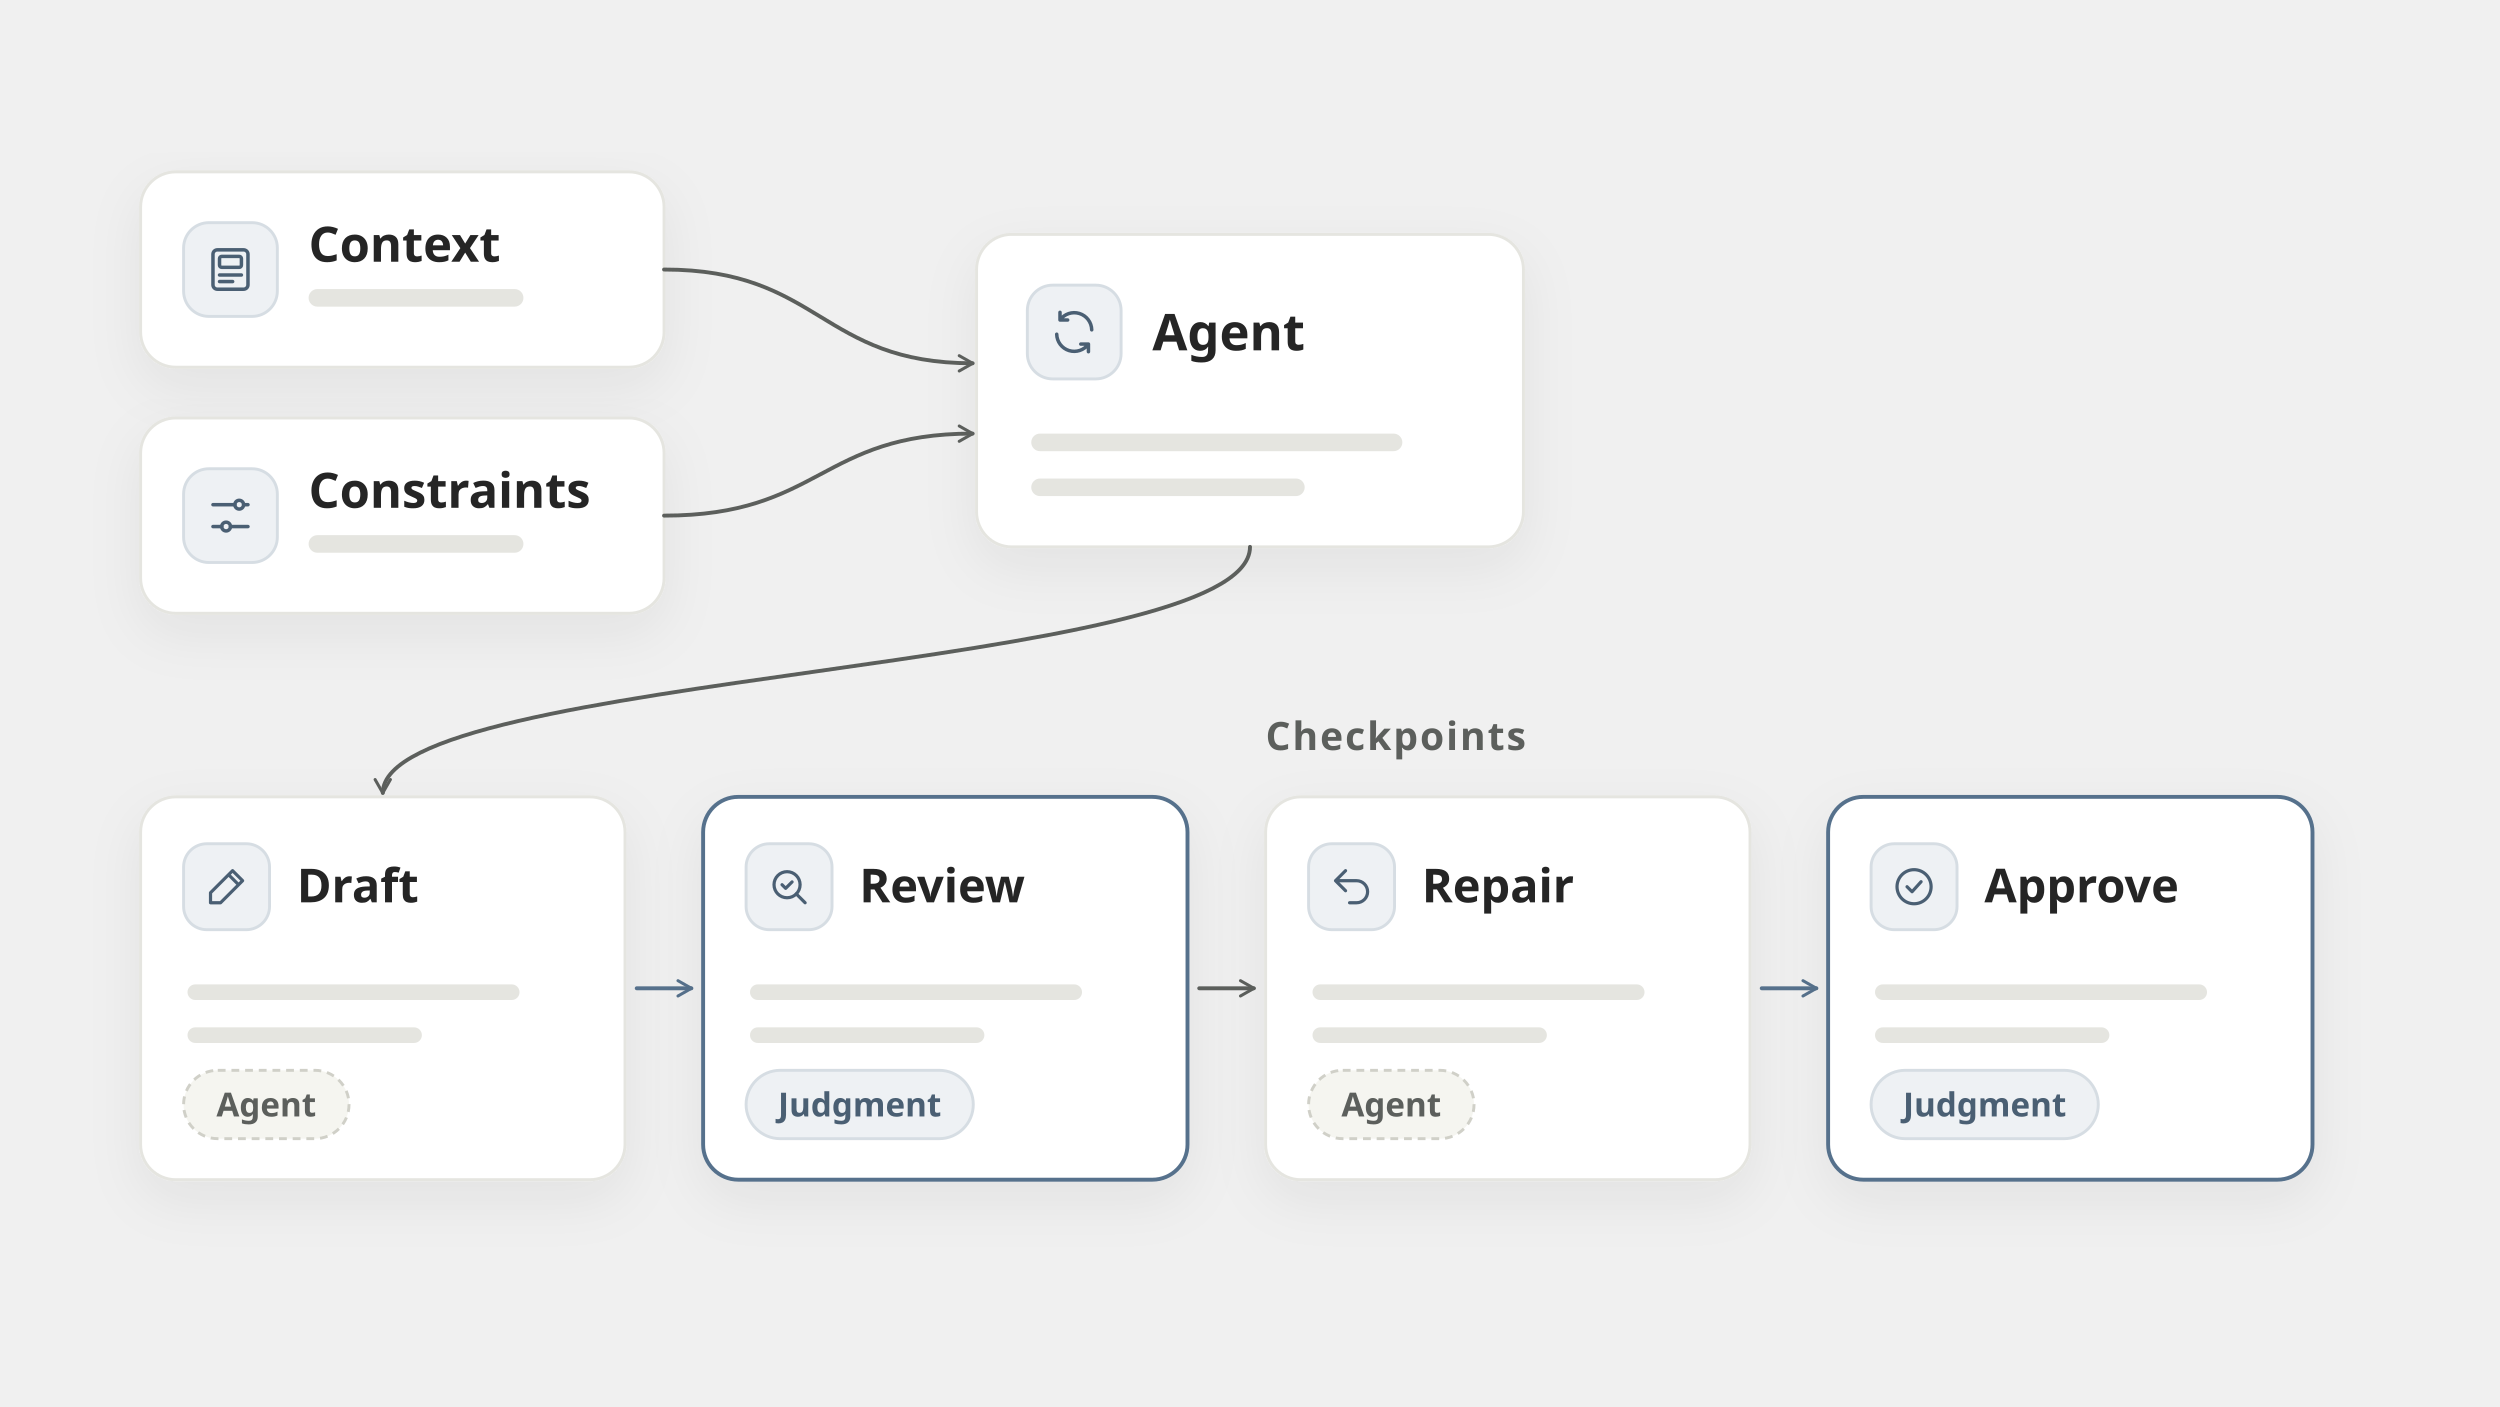
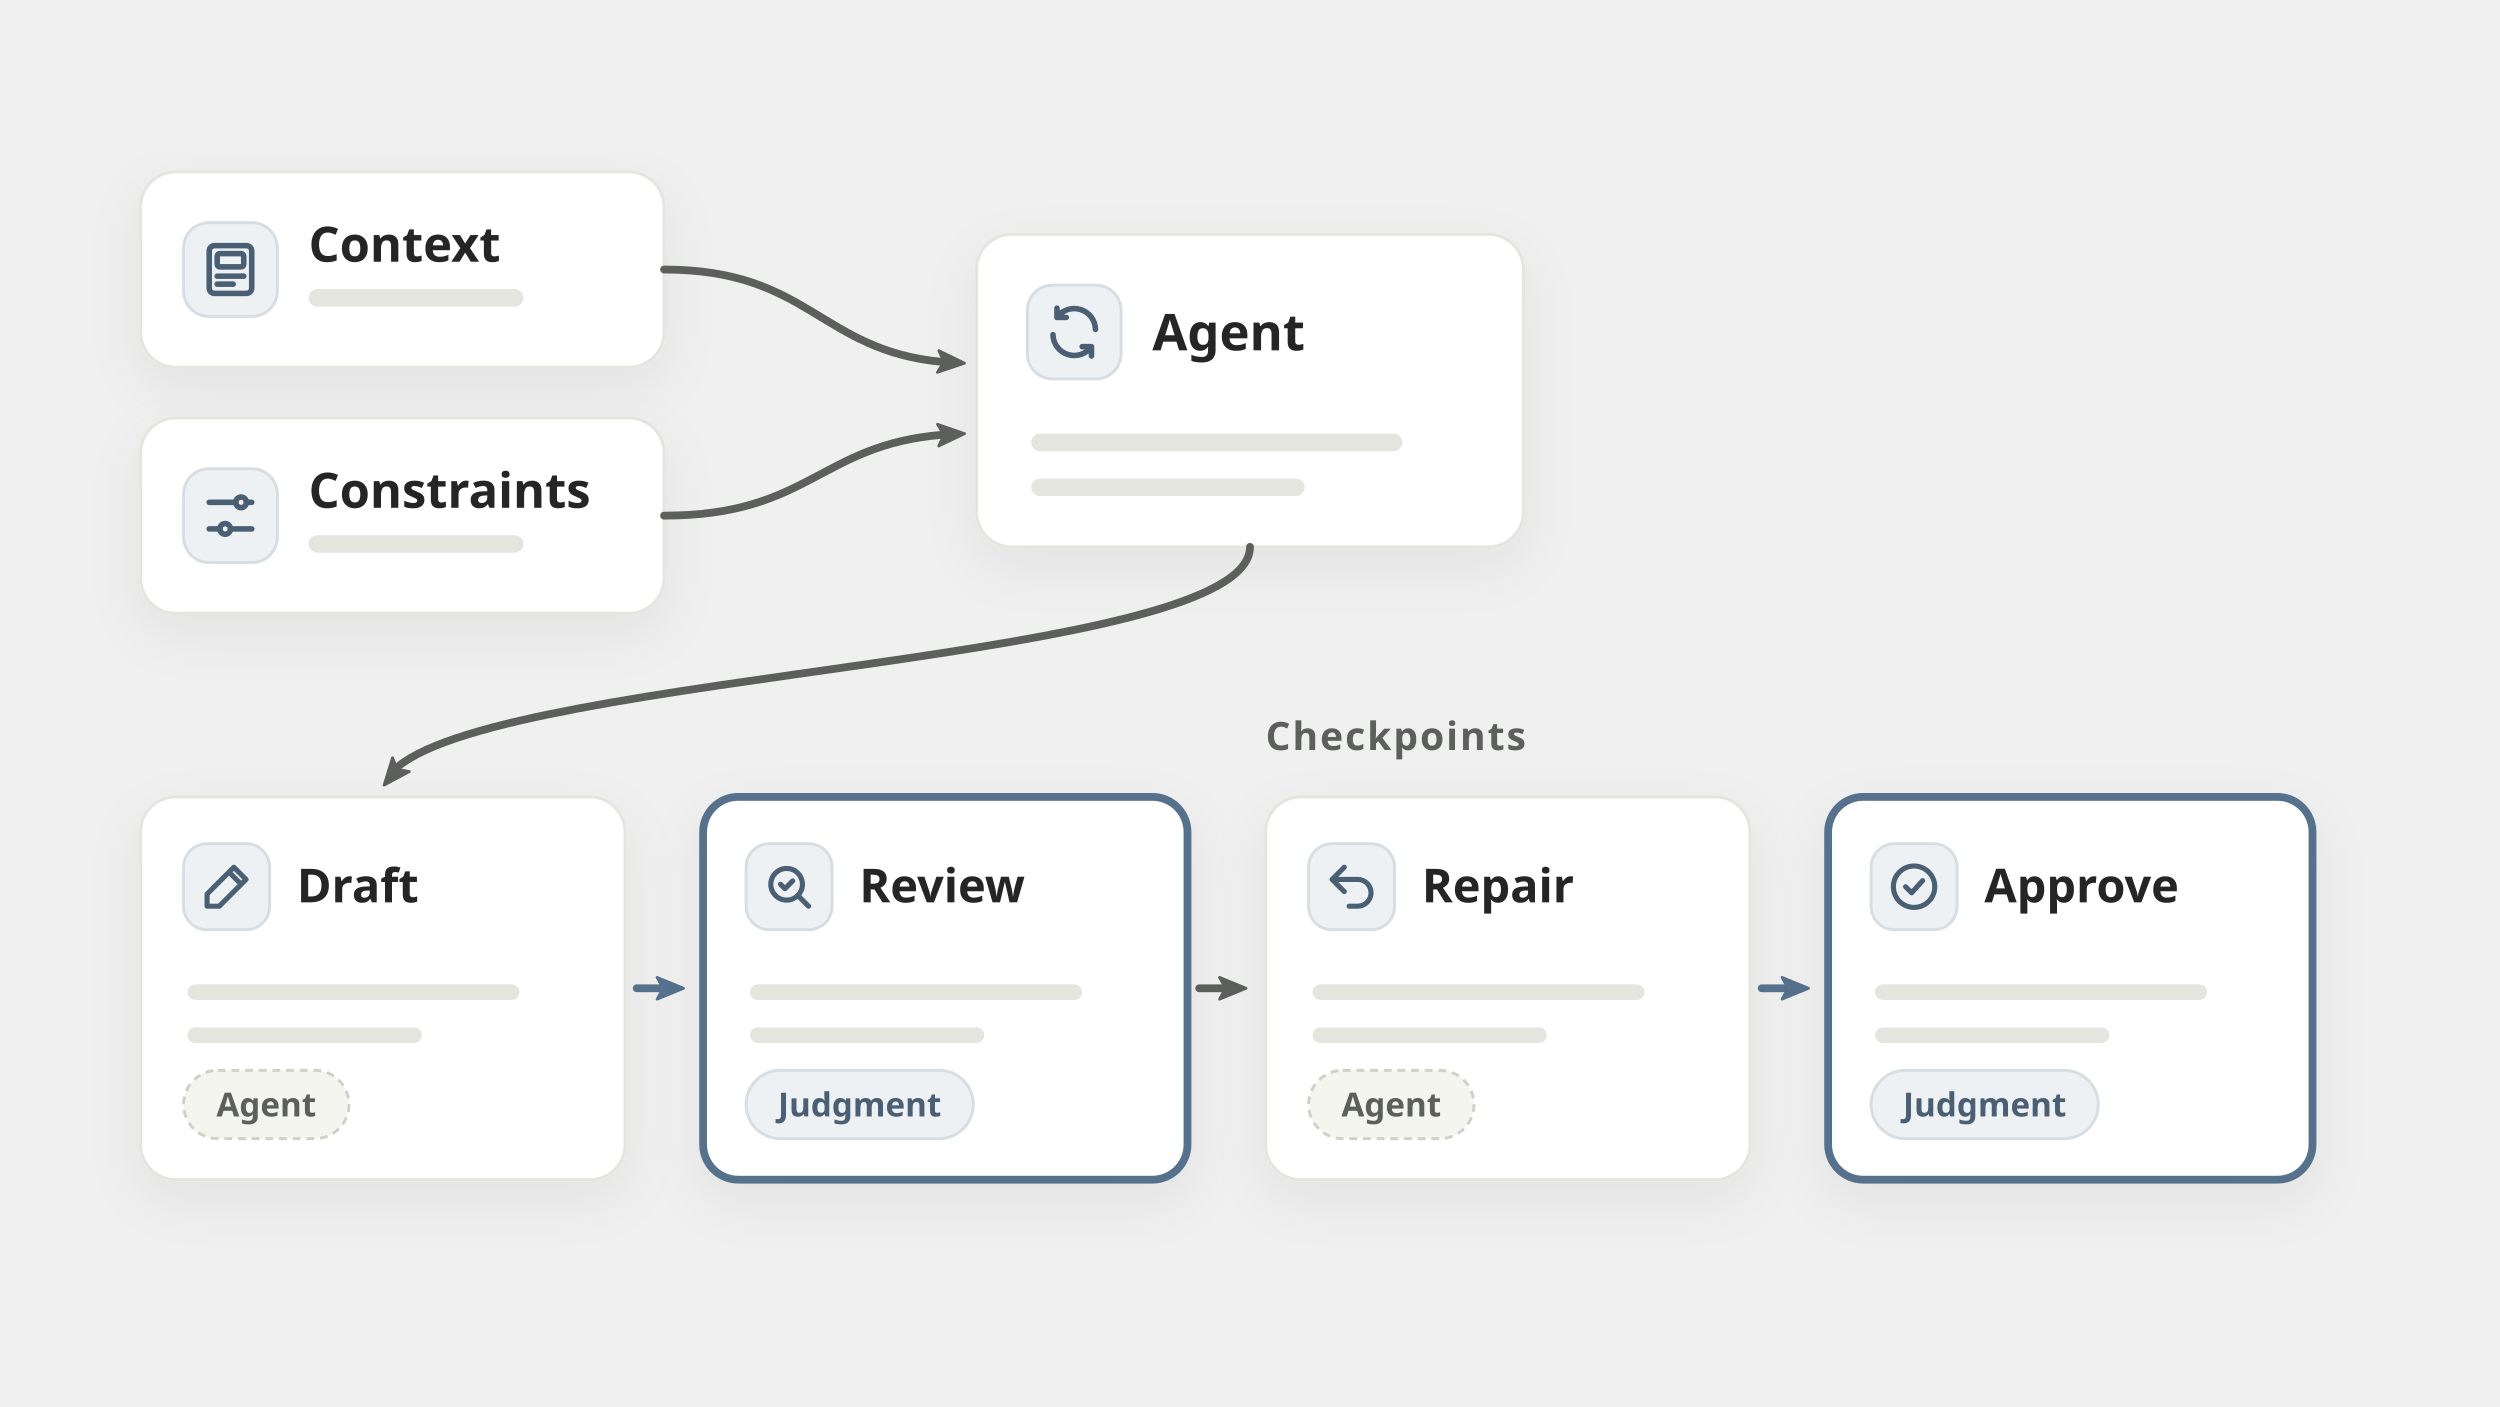
<svg xmlns="http://www.w3.org/2000/svg" viewBox="0 0 1280 720" width="1280" height="720">
  <defs>
    <filter id="sh" x="-20%" y="-20%" width="140%" height="160%">
      <feDropShadow dx="0" dy="1" stdDeviation="1" flood-color="#252525" flood-opacity="0.05" />
      <feDropShadow dx="0" dy="10" stdDeviation="14" flood-color="#252525" flood-opacity="0.06" />
    </filter>
    <marker id="hn" viewBox="0 0 10 10" refX="8" refY="5" markerWidth="7" markerHeight="7" markerUnits="userSpaceOnUse" orient="auto" overflow="visible">
-       <path d="M1 1L8 5 1 9" fill="none" stroke="#5c5f5c" stroke-width="1.6" stroke-linecap="round" stroke-linejoin="round" transform="scale(1.4) translate(-2.3 -1.4)" />
+       <path d="M1 1L8 5 1 9" fill="none" stroke="#5c5f5c" stroke-width="1.9" stroke-linecap="round" stroke-linejoin="round" transform="scale(3) translate(-5.333 -3.333)" />
    </marker>
    <marker id="ha" viewBox="0 0 10 10" refX="8" refY="5" markerWidth="7" markerHeight="7" markerUnits="userSpaceOnUse" orient="auto" overflow="visible">
-       <path d="M1 1L8 5 1 9" fill="none" stroke="#56718c" stroke-width="1.6" stroke-linecap="round" stroke-linejoin="round" transform="scale(1.4) translate(-2.3 -1.4)" />
+       <path d="M1 1L8 5 1 9" fill="none" stroke="#56718c" stroke-width="1.9" stroke-linecap="round" stroke-linejoin="round" transform="scale(3) translate(-5.333 -3.333)" />
    </marker>
  </defs>
  <rect x="72" y="88" width="268" height="100" rx="18" fill="#ffffff" stroke="#e5e5e0" stroke-width="1.5" filter="url(#sh)" />
  <rect x="94" y="114" width="48" height="48" rx="12.96" fill="#eef1f4" stroke="#d6dde3" stroke-width="1.5" />
-   <g transform="translate(104.56 124.56) scale(1.12)" fill="none" stroke="#4a5f73" stroke-width="1.6" stroke-linecap="round" stroke-linejoin="round" color="#4a5f73">
+   <g transform="translate(101.68 121.68) scale(1.36)" fill="none" stroke="#4a5f73" stroke-width="2.1" stroke-linecap="round" stroke-linejoin="round" color="#4a5f73">
    <rect x="4" y="3" width="16" height="18" rx="2" />
    <rect x="7" y="6" width="10" height="5" rx="1" />
    <path d="M7 14.5h10M7 17.5h6" />
  </g>
  <text x="158" y="134" font-family="Montserrat, system-ui, sans-serif" font-size="25" font-weight="600" fill="#252525" text-anchor="start">Context</text>
  <rect x="158" y="148" width="110" height="9" rx="4.5" fill="#e5e5e0" />
  <rect x="72" y="214" width="268" height="100" rx="18" fill="#ffffff" stroke="#e5e5e0" stroke-width="1.5" filter="url(#sh)" />
  <rect x="94" y="240" width="48" height="48" rx="12.96" fill="#eef1f4" stroke="#d6dde3" stroke-width="1.5" />
-   <g transform="translate(104.56 250.56) scale(1.12)" fill="none" stroke="#4a5f73" stroke-width="1.6" stroke-linecap="round" stroke-linejoin="round" color="#4a5f73">
+   <g transform="translate(101.68 247.68) scale(1.36)" fill="none" stroke="#4a5f73" stroke-width="2.1" stroke-linecap="round" stroke-linejoin="round" color="#4a5f73">
    <path d="M4 7h10M18 7h2M4 17h4M12 17h8" />
    <circle cx="16" cy="7" r="2" />
    <circle cx="10" cy="17" r="2" />
  </g>
  <text x="158" y="260" font-family="Montserrat, system-ui, sans-serif" font-size="25" font-weight="600" fill="#252525" text-anchor="start">Constraints</text>
  <rect x="158" y="274" width="110" height="9" rx="4.5" fill="#e5e5e0" />
  <rect x="500" y="120" width="280" height="160" rx="18" fill="#ffffff" stroke="#e5e5e0" stroke-width="1.5" filter="url(#sh)" />
  <rect x="526" y="146" width="48" height="48" rx="12.96" fill="#eef1f4" stroke="#d6dde3" stroke-width="1.5" />
-   <g transform="translate(536.56 156.56) scale(1.12)" fill="none" stroke="#4a5f73" stroke-width="1.6" stroke-linecap="round" stroke-linejoin="round" color="#4a5f73">
+   <g transform="translate(533.68 153.68) scale(1.36)" fill="none" stroke="#4a5f73" stroke-width="2.1" stroke-linecap="round" stroke-linejoin="round" color="#4a5f73">
    <path d="M20 11a8 8 0 0 0-14.5-4.5M4 13a8 8 0 0 0 14.5 4.5M5.5 3v3.5H9M18.5 21v-3.5H15" />
  </g>
  <text x="590" y="179.36" font-family="Montserrat, system-ui, sans-serif" font-size="26" font-weight="600" fill="#252525" text-anchor="start">Agent</text>
  <rect x="528" y="222" width="190" height="9" rx="4.5" fill="#e5e5e0" />
  <rect x="528" y="245" width="140" height="9" rx="4.5" fill="#e5e5e0" />
-   <path d="M340 138C420 138 420 186 498 186" fill="none" stroke="#5c5f5c" stroke-width="2" stroke-linecap="round" stroke-linejoin="round" marker-end="url(#hn)" />
-   <path d="M340 264C420 264 420 222 498 222" fill="none" stroke="#5c5f5c" stroke-width="2" stroke-linecap="round" stroke-linejoin="round" marker-end="url(#hn)" />
+   <path d="M340 138C414.4 138 419.61 179.52 482.71 185.33" fill="none" stroke="#5c5f5c" stroke-width="4" stroke-linecap="round" stroke-linejoin="round" />
+   <path d="M493.86 185.95L479.93 190.67L483.28 185.28L480.65 179.5Z" fill="#5c5f5c" stroke="#5c5f5c" stroke-width="1.4" stroke-linejoin="round" />
+   <path d="M340 264C414.4 264 419.61 227.67 482.71 222.59" fill="none" stroke="#5c5f5c" stroke-width="4" stroke-linecap="round" stroke-linejoin="round" />
+   <path d="M493.86 222.04L480.6 228.39L483.27 222.63L479.97 217.21Z" fill="#5c5f5c" stroke="#5c5f5c" stroke-width="1.4" stroke-linejoin="round" />
  <text x="648" y="384" font-family="Montserrat, system-ui, sans-serif" font-size="20" font-weight="600" fill="#5c5f5c" text-anchor="start" letter-spacing="1">Checkpoints</text>
  <rect x="72" y="408" width="248" height="196" rx="18" fill="#ffffff" stroke="#e5e5e0" stroke-width="1.5" filter="url(#sh)" />
  <rect x="94" y="432" width="44" height="44" rx="11.88" fill="#eef1f4" stroke="#d6dde3" stroke-width="1.5" />
-   <g transform="translate(103.68 441.68) scale(1.026667)" fill="none" stroke="#4a5f73" stroke-width="1.6" stroke-linecap="round" stroke-linejoin="round" color="#4a5f73">
+   <g transform="translate(101.04 439.04) scale(1.246667)" fill="none" stroke="#4a5f73" stroke-width="2.1" stroke-linecap="round" stroke-linejoin="round" color="#4a5f73">
    <path d="M15 4l5 5-11 11H4v-5zM13 6l5 5" />
  </g>
  <text x="152" y="462" font-family="Montserrat, system-ui, sans-serif" font-size="24" font-weight="600" fill="#252525" text-anchor="start">Draft</text>
  <rect x="96" y="504" width="170" height="8" rx="4" fill="#e5e5e0" />
  <rect x="96" y="526" width="120" height="8" rx="4" fill="#e5e5e0" />
  <rect x="94" y="548" width="84.7" height="35" rx="17.5" fill="#f5f5f0" stroke="#d0d0c8" stroke-width="1.5" stroke-dasharray="4 3" />
  <text x="136.35" y="571.62" font-family="Montserrat, system-ui, sans-serif" font-size="17" font-weight="600" fill="#5c5f5c" text-anchor="middle">Agent</text>
-   <path d="M326 506H354" fill="none" stroke="#56718c" stroke-width="2" stroke-linecap="round" stroke-linejoin="round" marker-end="url(#ha)" />
-   <rect x="360" y="408" width="248" height="196" rx="18" fill="#ffffff" stroke="#56718c" stroke-width="2" filter="url(#sh)" />
+   <path d="M326 506L338.8 506" fill="none" stroke="#56718c" stroke-width="4" stroke-linecap="round" stroke-linejoin="round" />
+   <path d="M350 506L336.4 511.6L339.39 506L336.4 500.4Z" fill="#56718c" stroke="#56718c" stroke-width="1.4" stroke-linejoin="round" />
+   <rect x="360" y="408" width="248" height="196" rx="18" fill="#ffffff" stroke="#56718c" stroke-width="4" filter="url(#sh)" />
  <rect x="382" y="432" width="44" height="44" rx="11.88" fill="#eef1f4" stroke="#d6dde3" stroke-width="1.5" />
-   <g transform="translate(391.68 441.68) scale(1.026667)" fill="none" stroke="#4a5f73" stroke-width="1.6" stroke-linecap="round" stroke-linejoin="round" color="#4a5f73">
+   <g transform="translate(389.04 439.04) scale(1.246667)" fill="none" stroke="#4a5f73" stroke-width="2.1" stroke-linecap="round" stroke-linejoin="round" color="#4a5f73">
    <circle cx="11" cy="11" r="6.5" />
    <path d="M20 20l-4.4-4.4M8.5 11l1.8 1.8 3.2-3.2" />
  </g>
  <text x="440" y="462" font-family="Montserrat, system-ui, sans-serif" font-size="24" font-weight="600" fill="#252525" text-anchor="start">Review</text>
  <rect x="384" y="504" width="170" height="8" rx="4" fill="#e5e5e0" />
  <rect x="384" y="526" width="120" height="8" rx="4" fill="#e5e5e0" />
  <rect x="382" y="548" width="116.32" height="35" rx="17.5" fill="#eef1f4" stroke="#d6dde3" stroke-width="1.5" />
  <text x="440.16" y="571.62" font-family="Montserrat, system-ui, sans-serif" font-size="17" font-weight="600" fill="#4a5f73" text-anchor="middle">Judgment</text>
-   <path d="M614 506H642" fill="none" stroke="#5c5f5c" stroke-width="2" stroke-linecap="round" stroke-linejoin="round" marker-end="url(#hn)" />
+   <path d="M614 506L626.8 506" fill="none" stroke="#5c5f5c" stroke-width="4" stroke-linecap="round" stroke-linejoin="round" />
+   <path d="M638 506L624.4 511.6L627.39 506L624.4 500.4Z" fill="#5c5f5c" stroke="#5c5f5c" stroke-width="1.4" stroke-linejoin="round" />
  <rect x="648" y="408" width="248" height="196" rx="18" fill="#ffffff" stroke="#e5e5e0" stroke-width="1.5" filter="url(#sh)" />
  <rect x="670" y="432" width="44" height="44" rx="11.88" fill="#eef1f4" stroke="#d6dde3" stroke-width="1.5" />
-   <g transform="translate(679.68 441.68) scale(1.026667)" fill="none" stroke="#4a5f73" stroke-width="1.6" stroke-linecap="round" stroke-linejoin="round" color="#4a5f73">
+   <g transform="translate(677.04 439.04) scale(1.246667)" fill="none" stroke="#4a5f73" stroke-width="2.1" stroke-linecap="round" stroke-linejoin="round" color="#4a5f73">
    <path d="M9 14L4 9l5-5M4 9h10.5a5.5 5.5 0 0 1 0 11H11" />
  </g>
  <text x="728" y="462" font-family="Montserrat, system-ui, sans-serif" font-size="24" font-weight="600" fill="#252525" text-anchor="start">Repair</text>
  <rect x="672" y="504" width="170" height="8" rx="4" fill="#e5e5e0" />
  <rect x="672" y="526" width="120" height="8" rx="4" fill="#e5e5e0" />
  <rect x="670" y="548" width="84.7" height="35" rx="17.5" fill="#f5f5f0" stroke="#d0d0c8" stroke-width="1.5" stroke-dasharray="4 3" />
  <text x="712.35" y="571.62" font-family="Montserrat, system-ui, sans-serif" font-size="17" font-weight="600" fill="#5c5f5c" text-anchor="middle">Agent</text>
-   <path d="M902 506H930" fill="none" stroke="#56718c" stroke-width="2" stroke-linecap="round" stroke-linejoin="round" marker-end="url(#ha)" />
-   <rect x="936" y="408" width="248" height="196" rx="18" fill="#ffffff" stroke="#56718c" stroke-width="2" filter="url(#sh)" />
+   <path d="M902 506L914.8 506" fill="none" stroke="#56718c" stroke-width="4" stroke-linecap="round" stroke-linejoin="round" />
+   <path d="M926 506L912.4 511.6L915.39 506L912.4 500.4Z" fill="#56718c" stroke="#56718c" stroke-width="1.4" stroke-linejoin="round" />
+   <rect x="936" y="408" width="248" height="196" rx="18" fill="#ffffff" stroke="#56718c" stroke-width="4" filter="url(#sh)" />
  <rect x="958" y="432" width="44" height="44" rx="11.88" fill="#eef1f4" stroke="#d6dde3" stroke-width="1.5" />
-   <g transform="translate(967.68 441.68) scale(1.026667)" fill="none" stroke="#4a5f73" stroke-width="1.6" stroke-linecap="round" stroke-linejoin="round" color="#4a5f73">
+   <g transform="translate(965.04 439.04) scale(1.246667)" fill="none" stroke="#4a5f73" stroke-width="2.1" stroke-linecap="round" stroke-linejoin="round" color="#4a5f73">
    <circle cx="12" cy="12" r="8.5" />
    <path d="M8.5 12l2.5 2.5 4.5-5" />
  </g>
  <text x="1016" y="462" font-family="Montserrat, system-ui, sans-serif" font-size="24" font-weight="600" fill="#252525" text-anchor="start">Approve</text>
  <rect x="960" y="504" width="170" height="8" rx="4" fill="#e5e5e0" />
  <rect x="960" y="526" width="120" height="8" rx="4" fill="#e5e5e0" />
  <rect x="958" y="548" width="116.32" height="35" rx="17.5" fill="#eef1f4" stroke="#d6dde3" stroke-width="1.5" />
  <text x="1016.16" y="571.62" font-family="Montserrat, system-ui, sans-serif" font-size="17" font-weight="600" fill="#4a5f73" text-anchor="middle">Judgment</text>
-   <path d="M640 280C640 344 196 344 196 406" fill="none" stroke="#5c5f5c" stroke-width="2" stroke-linecap="round" stroke-linejoin="round" marker-end="url(#hn)" />
+   <path d="M640 280C640 339.01 262.56 343.61 203.68 392.56" fill="none" stroke="#5c5f5c" stroke-width="4" stroke-linecap="round" stroke-linejoin="round" />
+   <path d="M196.64 402L200.96 387.94L203.38 393.81L209.61 395.06Z" fill="#5c5f5c" stroke="#5c5f5c" stroke-width="1.4" stroke-linejoin="round" />
</svg>
